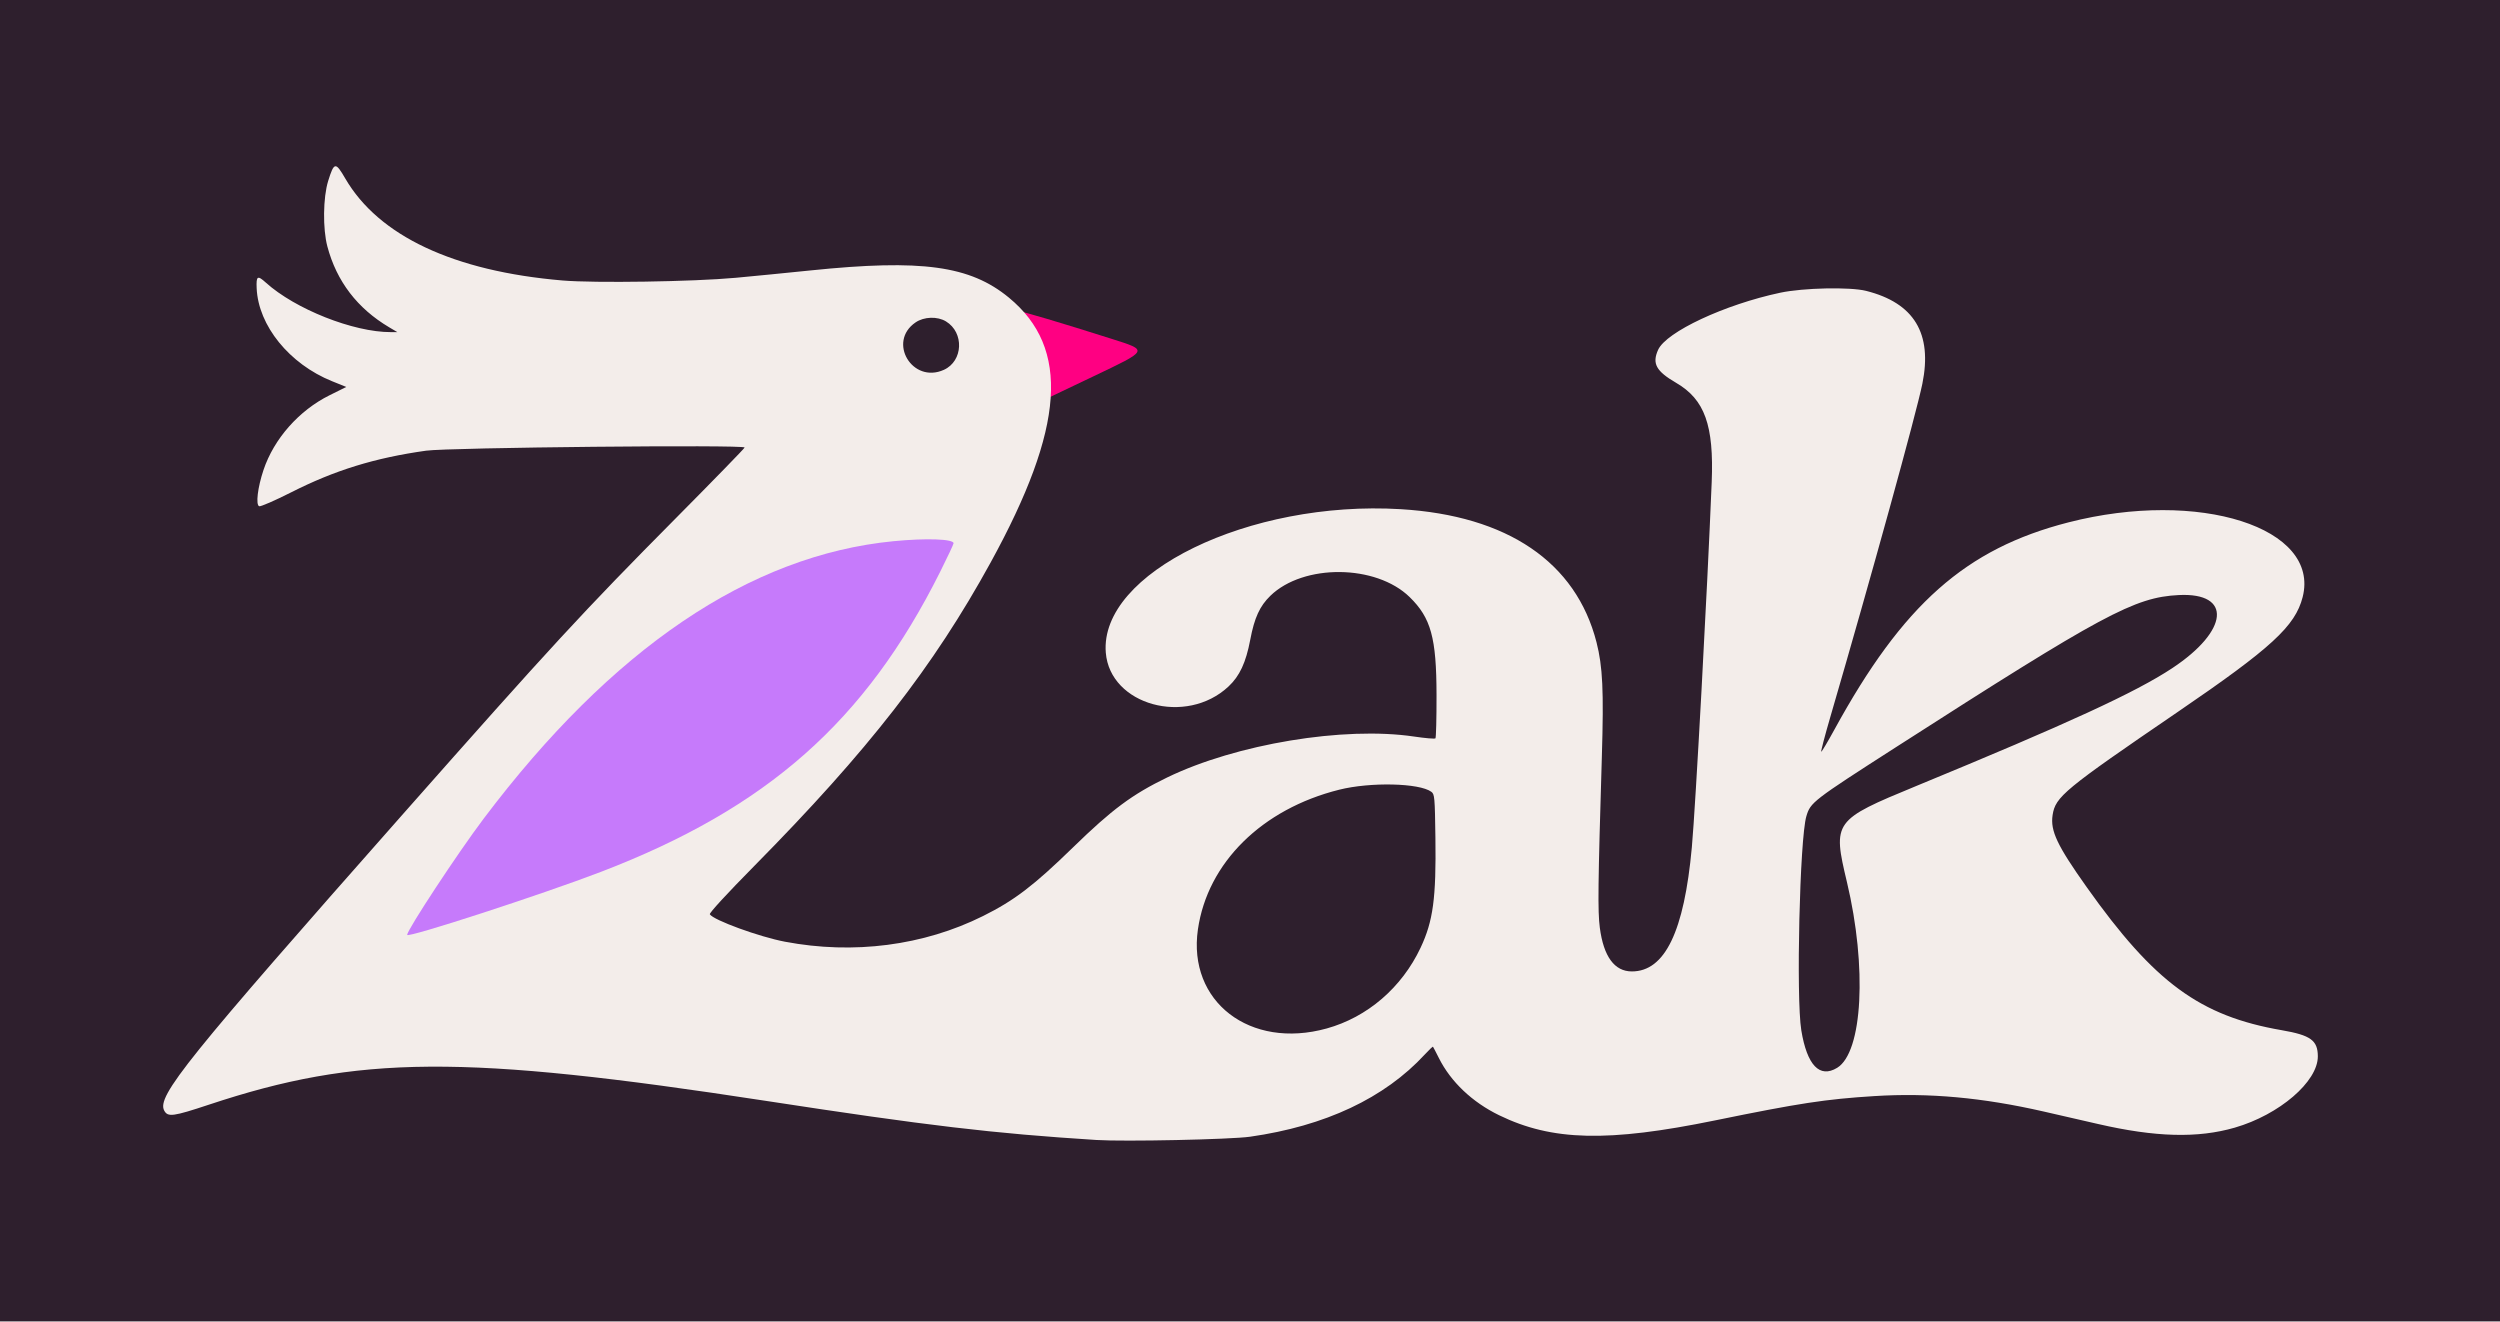
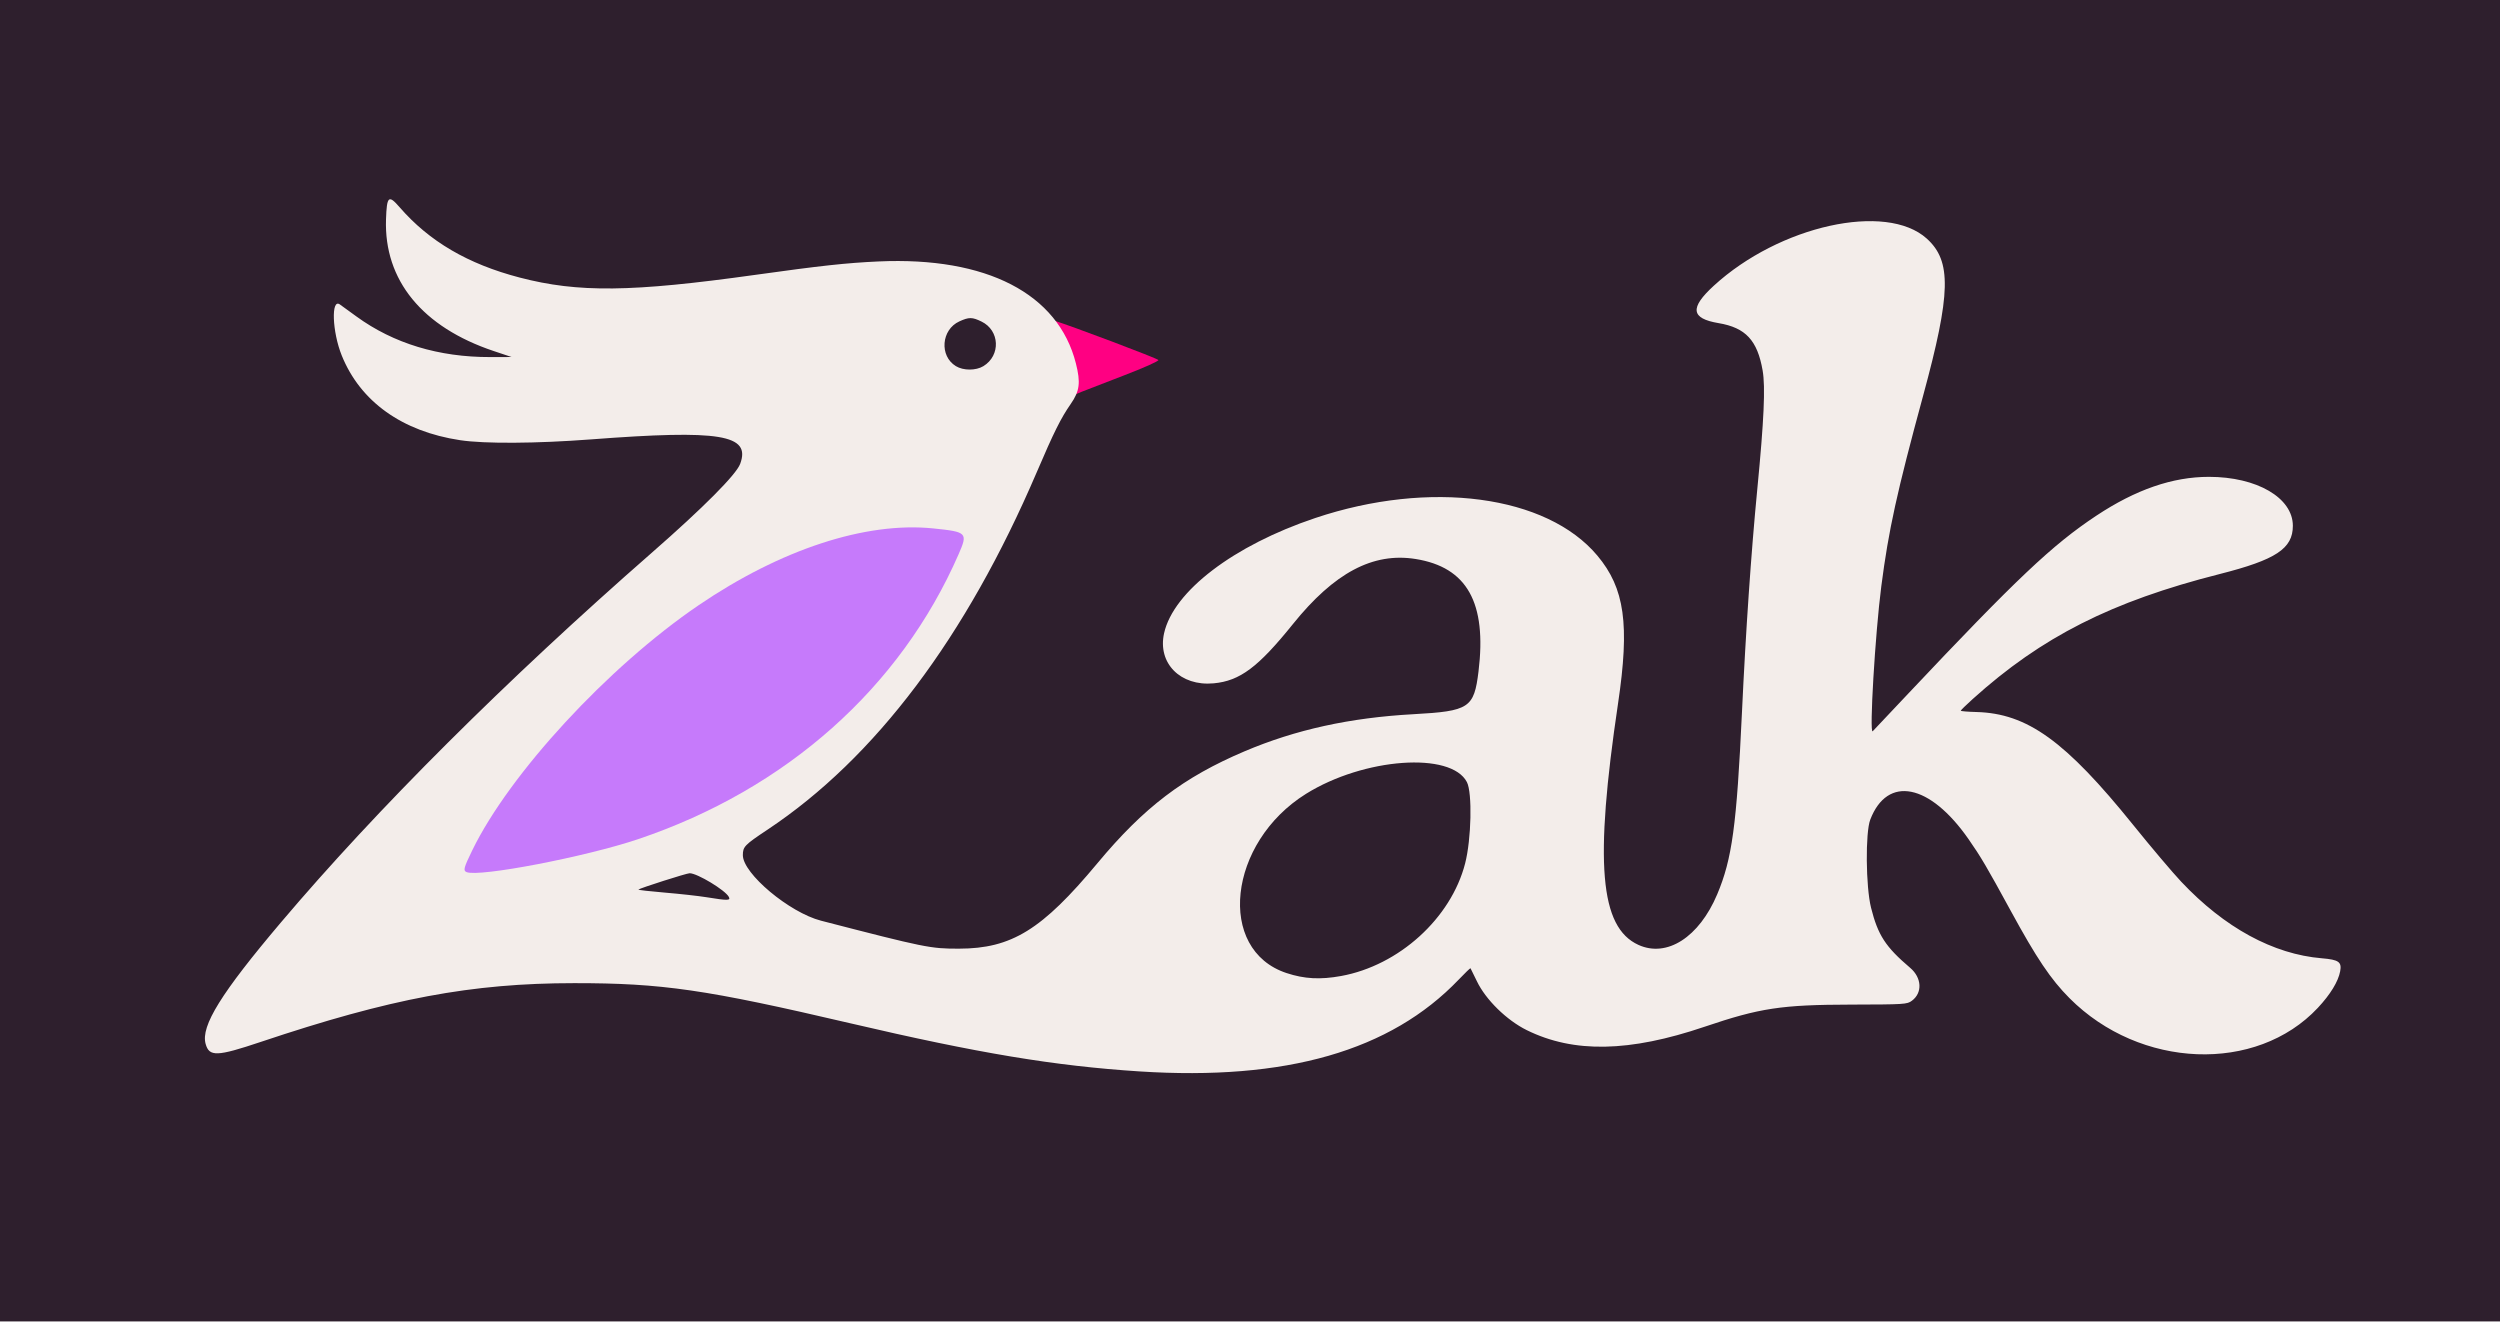
<svg xmlns="http://www.w3.org/2000/svg" width="1400" height="740" viewBox="0 0 1400 740" role="img" aria-label="Zak">
  <rect width="1400" height="740" fill="#2E1F2D" />
  <g transform="translate(70 70)">
-     <path id="beak" d="M516.582 145.754C516.548 132.193 511.211 116.938 503.412 108.112C501.859 106.354 500.808 104.707 501.076 104.452C501.531 104.018 524.816 110.941 552.300 119.684C573.298 126.363 573.537 125.877 541.800 141.000L516.600 153.008L516.582 145.754Z" fill="#FF0082" fill-rule="evenodd" />
-     <path id="silhouette" d="M544.000 568.392 C486.145 564.731 449.305 560.371 359.000 546.500 C189.069 520.399 130.789 520.794 47.000 548.615 C26.908 555.286 23.967 555.676 21.962 551.930 C17.671 543.912 34.437 523.095 155.998 385.500 C238.813 291.762 256.447 272.646 308.738 219.920 C329.782 198.701 347.000 181.006 347.000 180.599 C347.000 178.944 181.258 180.605 168.593 182.386 C139.869 186.426 117.555 193.312 93.119 205.678 C84.019 210.283 75.932 213.804 75.147 213.503 C73.122 212.726 74.272 203.030 77.555 193.209 C83.399 175.726 97.431 159.844 114.538 151.352 L123.921 146.694 115.944 143.477 C92.070 133.851 74.650 112.373 73.731 91.432 C73.427 84.512 74.187 84.033 78.819 88.218 C95.290 103.098 127.951 116.045 148.881 115.991 L152.500 115.981 148.000 113.318 C130.134 102.744 118.500 87.542 113.319 68.000 C110.701 58.128 110.914 40.524 113.761 31.382 C117.101 20.657 117.881 20.539 123.340 29.934 C142.048 62.132 184.069 81.876 244.932 87.064 C263.028 88.607 318.219 87.753 342.000 85.563 C351.625 84.676 370.525 82.816 384.000 81.429 C446.154 75.033 473.246 78.756 495.000 96.685 C529.383 125.020 526.325 169.286 484.753 245.000 C452.714 303.354 416.052 350.444 352.651 414.680 C337.094 430.442 327.081 441.323 327.505 442.008 C329.521 445.270 355.204 454.636 369.635 457.372 C407.990 464.643 447.233 459.549 480.500 442.980 C498.070 434.229 508.885 425.977 530.964 404.474 C552.774 383.234 564.064 374.851 583.628 365.374 C622.291 346.645 682.648 336.640 721.843 342.462 C728.082 343.388 733.482 343.851 733.843 343.490 C734.205 343.129 734.481 332.184 734.458 319.167 C734.401 287.123 731.351 276.028 719.395 264.354 C700.576 245.981 659.962 245.608 641.411 263.638 C635.448 269.434 632.475 275.925 630.139 288.252 C627.708 301.076 624.211 308.593 617.957 314.443 C594.240 336.628 551.605 324.867 549.247 295.489 C545.666 250.877 629.523 210.058 714.322 215.137 C774.186 218.723 812.566 244.795 824.044 289.673 C827.516 303.246 828.151 316.784 827.043 353.515 C824.862 425.747 824.689 440.270 825.897 449.500 C828.013 465.675 834.108 474.000 843.832 474.000 C862.355 474.000 873.120 451.711 877.436 404.427 C879.529 381.498 886.076 261.089 888.551 200.000 C889.841 168.171 884.664 153.723 868.623 144.381 C857.390 137.839 855.076 133.594 858.546 125.897 C863.082 115.839 895.880 100.512 927.000 93.910 C939.859 91.181 966.010 90.622 975.000 92.883 C1001.922 99.655 1012.264 116.741 1006.512 144.943 C1003.089 161.724 977.862 253.060 955.053 331.250 C951.885 342.113 949.564 350.990 949.896 350.977 C950.228 350.964 953.508 345.451 957.185 338.727 C995.615 268.442 1030.794 237.272 1088.333 222.525 C1161.560 203.757 1229.456 225.445 1219.473 264.413 C1215.316 280.640 1202.031 292.847 1149.500 328.713 C1085.848 372.171 1080.996 376.173 1079.450 386.486 C1078.130 395.285 1081.998 403.453 1098.500 426.720 C1136.510 480.314 1161.956 498.984 1207.798 506.917 C1223.973 509.716 1227.953 512.602 1227.985 521.554 C1228.037 535.705 1206.436 554.246 1181.470 561.481 C1160.769 567.480 1137.073 566.853 1105.000 559.459 C1096.475 557.494 1082.748 554.344 1074.495 552.459 C1040.213 544.630 1010.209 541.894 979.667 543.811 C952.280 545.531 937.598 547.770 890.500 557.412 C830.359 569.725 799.221 568.983 769.500 554.530 C754.453 547.212 742.445 535.820 735.796 522.552 C734.128 519.223 732.632 516.353 732.472 516.174 C732.312 515.995 730.247 517.946 727.884 520.510 C705.384 544.920 672.104 560.579 630.000 566.567 C619.076 568.121 559.639 569.382 544.000 568.392 Z M958.814 527.972 C973.107 519.258 975.621 471.548 964.292 424.000 C956.201 390.040 956.773 389.244 1003.000 370.202 C1088.172 335.119 1125.930 317.743 1146.407 304.204 C1178.197 283.187 1180.117 261.717 1150.073 263.232 C1125.312 264.481 1107.685 273.964 991.780 348.392 C945.026 378.415 943.880 379.299 941.560 387.111 C937.857 399.580 935.751 488.860 938.733 507.000 C941.950 526.577 949.010 533.950 958.814 527.972 Z M672.941 505.949 C695.733 499.633 714.987 483.079 725.520 460.744 C732.556 445.827 734.293 432.954 733.832 399.165 C733.520 376.325 733.379 374.748 731.531 373.398 C724.808 368.486 697.454 367.863 680.000 372.224 C636.682 383.049 606.230 413.140 600.835 450.451 C594.986 490.908 629.992 517.851 672.941 505.949 Z M458.595 137.096 C469.361 132.207 470.046 116.266 459.759 109.995 C454.963 107.070 447.487 107.305 442.743 110.529 C426.755 121.393 440.916 145.125 458.595 137.096 Z" fill="#F3EDEA" fill-rule="evenodd" />
-     <path id="wing" d="M158.000 453.545 C158.000 450.760 186.366 407.657 200.807 388.500 C272.697 293.127 349.842 240.904 430.424 233.063 C448.649 231.289 464.000 231.822 464.000 234.227 C464.000 234.764 460.617 241.967 456.481 250.233 C414.600 333.948 359.741 382.466 266.500 418.253 C233.734 430.829 158.000 455.463 158.000 453.545 Z" fill="#C67AFB" fill-rule="evenodd" />
+     <path id="beak" d="M531.497 142.712C530.835 132.388 527.754 123.136 522.301 115.102C519.194 110.522 518.557 109.000 519.924 109.416C529.890 112.453 578.412 130.779 578.706 131.617C578.921 132.232 570.422 136.027 559.365 140.254C548.516 144.401 537.926 148.498 535.831 149.359L532.024 150.924L531.497 142.712Z" fill="#FF0082" fill-rule="evenodd" />
+     <path id="silhouette" d="M568.000 529.983 C520.488 526.905 477.865 519.810 406.313 503.069 C325.124 484.074 300.833 480.543 251.500 480.565 C194.083 480.591 148.738 489.095 76.029 513.472 C51.413 521.725 47.163 521.872 45.138 514.537 C42.384 504.564 53.838 486.109 87.368 446.500 C141.209 382.896 213.333 311.004 295.000 239.536 C323.989 214.167 342.250 195.806 344.497 189.768 C350.602 173.363 333.433 170.544 261.000 176.057 C230.297 178.393 201.377 178.573 187.697 176.511 C155.177 171.609 131.804 154.896 121.382 129.093 C116.016 115.809 115.326 96.907 120.338 100.500 C121.105 101.050 125.281 104.080 129.617 107.232 C150.387 122.335 175.727 130.027 204.500 129.961 L216.500 129.933 206.500 126.588 C166.483 113.201 144.996 86.921 146.167 52.798 C146.614 39.785 147.594 38.912 153.765 46.031 C170.356 65.171 192.020 77.864 221.000 85.427 C253.801 93.986 283.459 93.647 353.000 83.914 C389.512 78.804 404.062 77.221 422.000 76.409 C482.436 73.674 522.602 94.413 532.491 133.460 C535.228 144.268 534.631 148.998 529.620 156.202 C524.082 164.164 520.194 171.974 510.553 194.500 C471.018 286.876 420.052 354.545 359.859 394.582 C346.932 403.180 346.000 404.143 346.000 408.910 C346.000 419.190 372.015 440.990 389.763 445.584 C448.103 460.683 451.053 461.281 467.000 461.254 C496.494 461.203 513.514 450.700 544.577 413.380 C570.656 382.047 592.740 365.256 627.000 350.711 C655.513 338.605 686.027 331.904 721.500 329.957 C752.777 328.240 755.467 326.475 757.965 306.026 C762.671 267.499 751.561 247.643 722.721 243.035 C698.860 239.224 677.190 250.726 654.024 279.500 C634.562 303.674 624.371 311.294 609.663 312.667 C591.027 314.407 578.136 301.376 581.891 284.595 C587.148 261.107 620.851 235.417 666.500 220.104 C730.712 198.564 796.142 207.277 824.527 241.147 C839.864 259.447 842.691 279.695 836.097 324.000 C822.832 413.126 825.880 449.254 847.500 459.129 C863.466 466.422 881.497 454.857 891.633 430.824 C899.985 411.022 902.534 392.293 905.494 329.000 C907.638 283.158 910.636 239.498 914.078 204.000 C917.839 165.211 918.674 146.698 917.077 137.495 C914.142 120.583 907.557 113.500 892.398 110.950 C876.896 108.342 876.142 102.465 889.712 90.023 C926.463 56.327 986.273 43.087 1008.997 63.617 C1022.977 76.246 1022.561 94.183 1006.959 151.563 C992.248 205.667 987.622 226.739 983.537 258.248 C980.104 284.731 976.729 341.553 978.712 339.500 C979.243 338.950 988.162 329.500 998.532 318.500 C1059.252 254.092 1079.327 235.103 1103.939 218.794 C1126.041 204.148 1146.657 197.035 1167.000 197.035 C1193.868 197.035 1214.000 208.778 1214.000 224.451 C1214.000 237.228 1204.530 243.468 1173.000 251.468 C1112.467 266.827 1073.342 286.625 1034.760 321.421 C1031.053 324.765 1028.020 327.725 1028.020 328.000 C1028.020 328.275 1031.953 328.604 1036.760 328.731 C1065.258 329.485 1086.612 344.864 1124.629 392.015 C1134.600 404.382 1146.670 418.652 1151.452 423.727 C1175.746 449.514 1203.018 464.370 1230.224 466.639 C1239.695 467.429 1241.466 468.681 1240.498 473.904 C1239.435 479.640 1235.003 486.904 1228.000 494.385 C1193.554 531.184 1128.430 528.655 1088.930 488.984 C1078.428 478.437 1070.516 466.675 1055.980 440.000 C1042.630 415.503 1039.316 409.872 1032.399 399.943 C1010.674 368.758 986.950 364.042 977.346 389.000 C974.560 396.241 974.826 426.524 977.779 438.298 C981.650 453.732 985.898 460.260 999.716 472.005 C1006.228 477.541 1006.668 485.957 1000.676 490.404 C997.957 492.423 996.702 492.503 966.676 492.575 C927.466 492.669 915.645 494.456 884.500 505.000 C842.412 519.248 811.276 519.838 785.000 506.885 C773.747 501.337 762.012 489.836 757.061 479.500 C755.216 475.650 753.604 472.368 753.478 472.207 C753.351 472.046 750.380 474.913 746.874 478.578 C708.674 518.508 650.212 535.309 568.000 529.983 Z M681.000 476.567 C713.416 470.674 742.589 444.200 750.473 413.520 C753.967 399.925 754.540 373.946 751.478 368.000 C742.618 350.800 693.785 354.345 661.383 374.540 C617.597 401.831 611.081 461.937 650.500 474.926 C660.475 478.213 669.324 478.689 681.000 476.567 Z M338.128 432.239 C336.102 428.453 320.409 418.987 316.196 419.009 C314.499 419.018 288.282 427.385 287.499 428.167 C287.271 428.396 293.928 429.156 302.292 429.857 C310.656 430.559 321.100 431.715 325.500 432.427 C337.610 434.387 339.264 434.362 338.128 432.239 Z M480.696 135.044 C490.502 129.065 489.900 115.035 479.624 110.060 C474.400 107.531 472.660 107.517 467.271 109.964 C457.101 114.580 455.941 129.335 465.299 135.040 C469.490 137.596 476.508 137.598 480.696 135.044 Z" fill="#F3EDEA" fill-rule="evenodd" />
+     <path id="wing" d="M191.250 418.370 C189.287 417.528 189.696 415.978 194.474 406.163 C215.395 363.179 270.487 303.499 321.046 269.051 C367.109 237.666 414.806 222.033 452.647 225.916 C471.611 227.862 472.078 228.339 466.811 240.397 C434.150 315.176 370.358 371.914 287.500 399.881 C258.020 409.832 198.152 421.332 191.250 418.370 Z" fill="#C67AFB" fill-rule="evenodd" />
  </g>
</svg>
